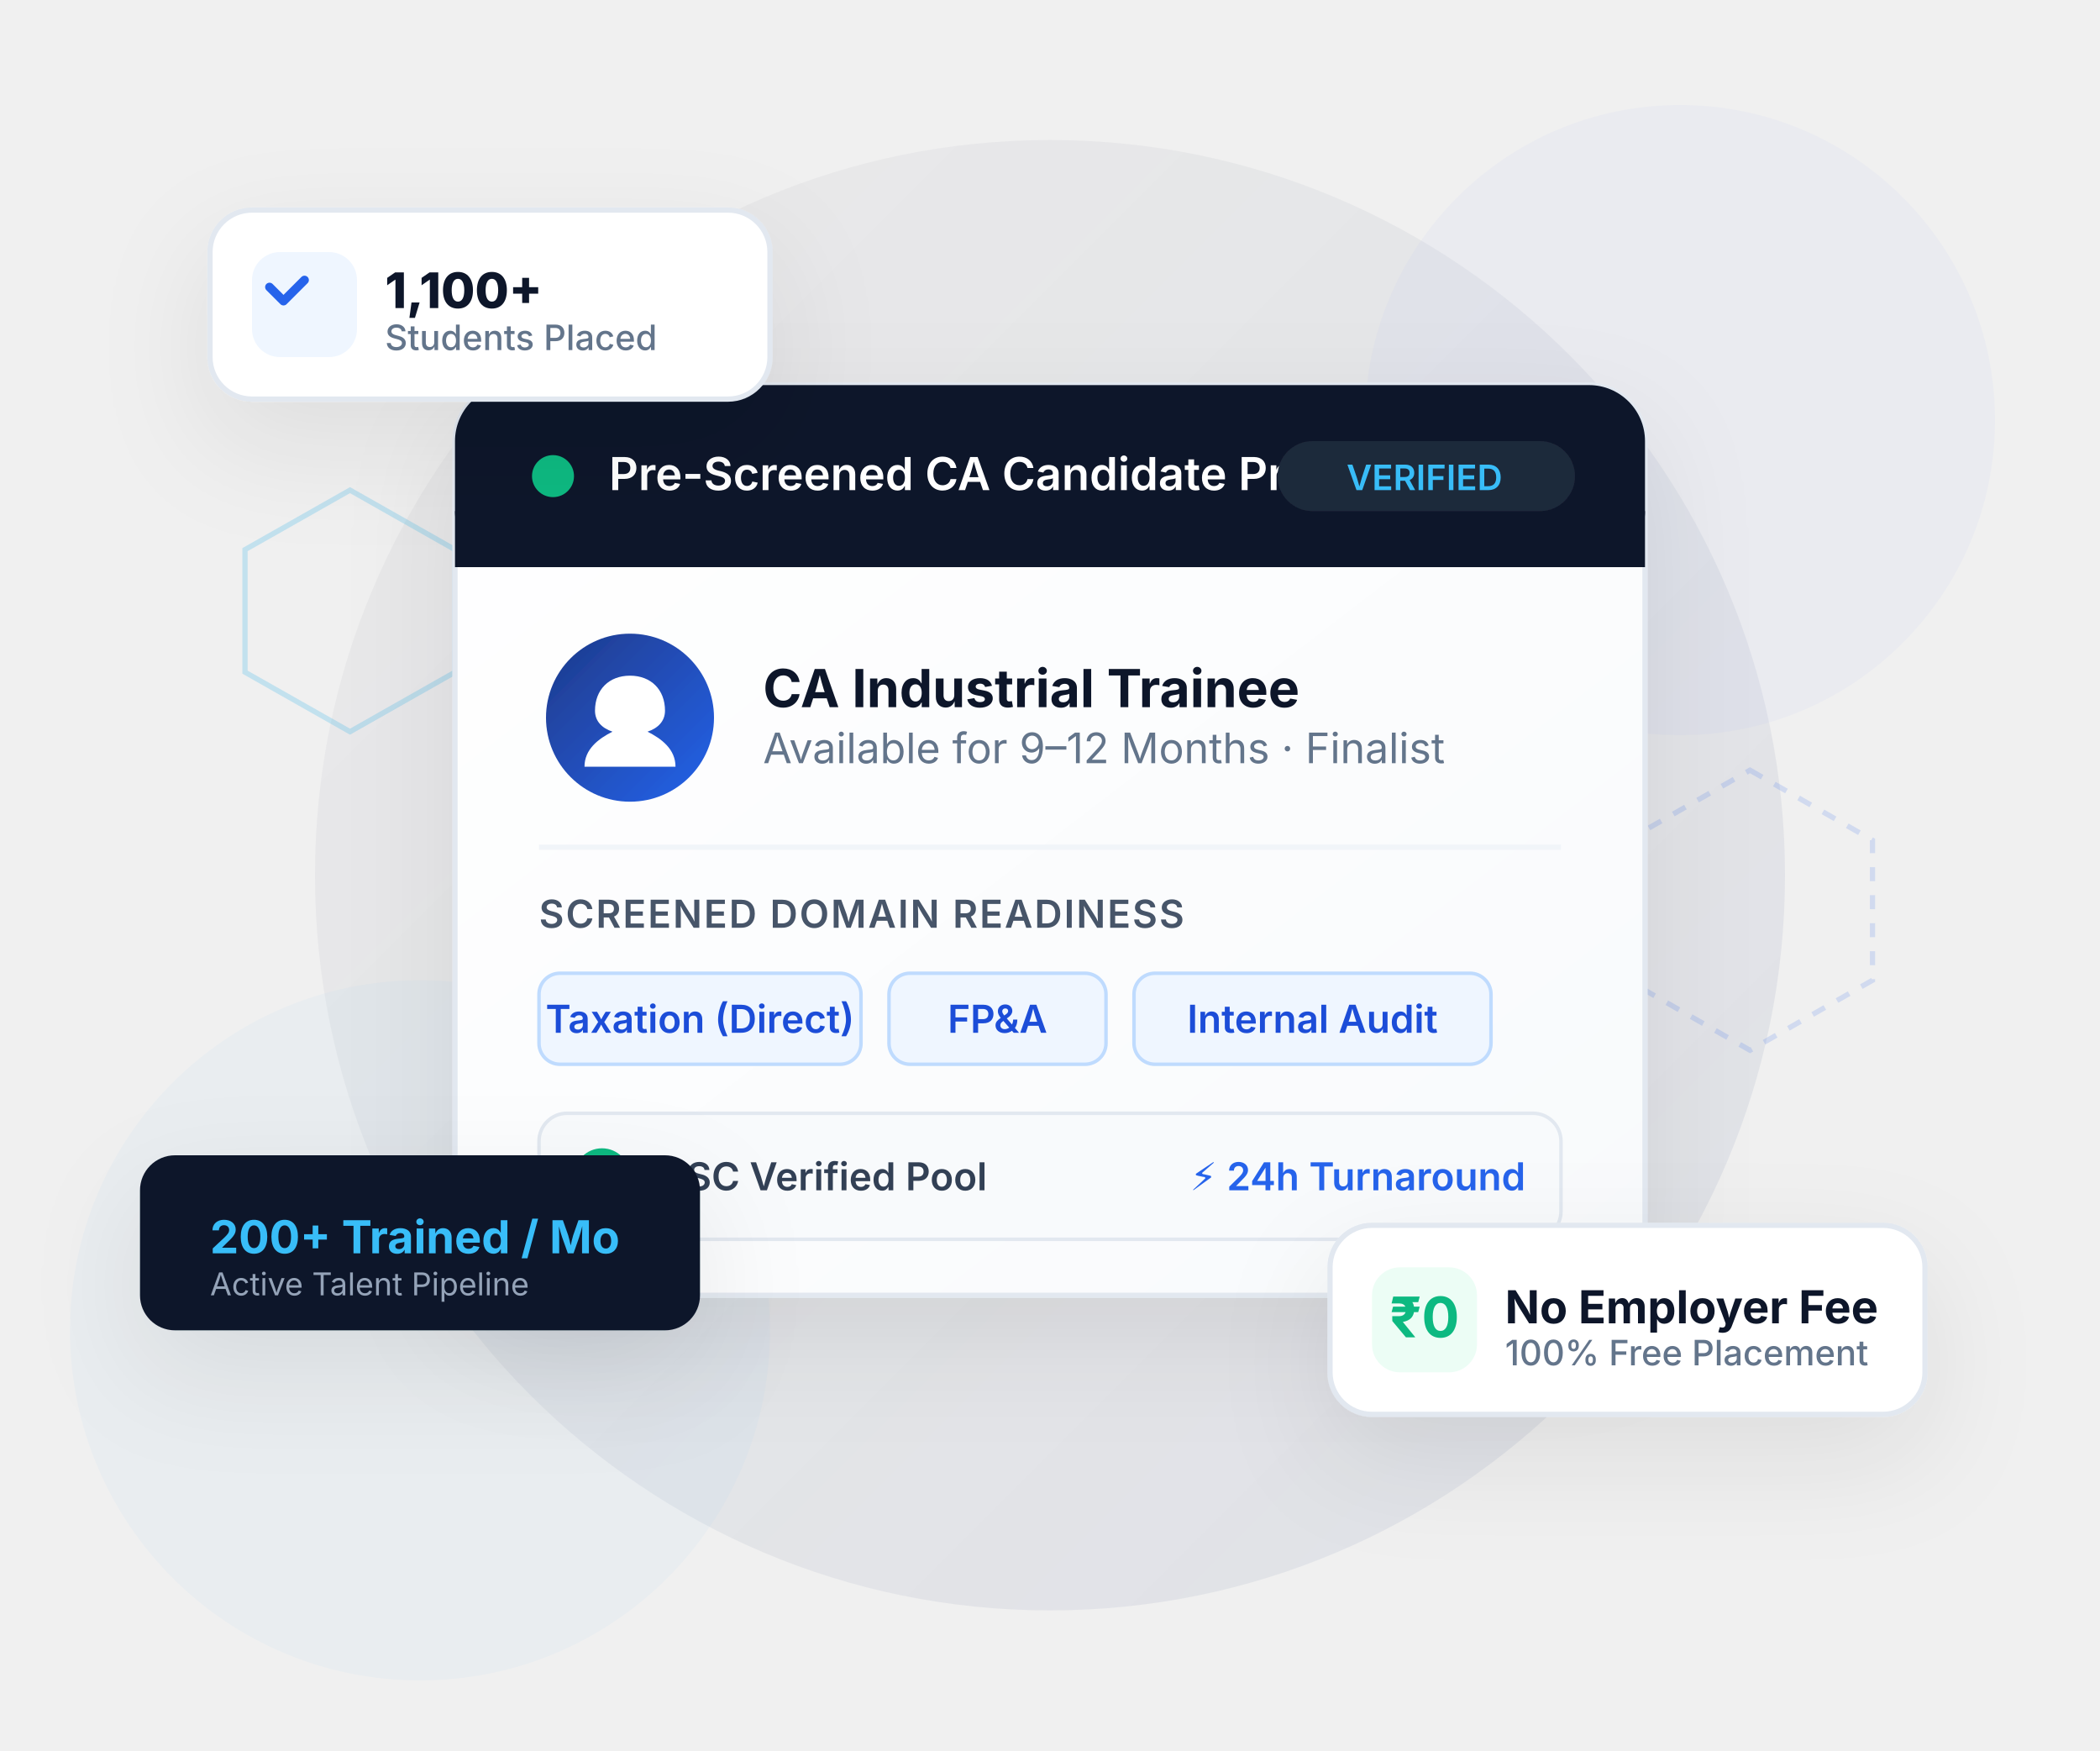
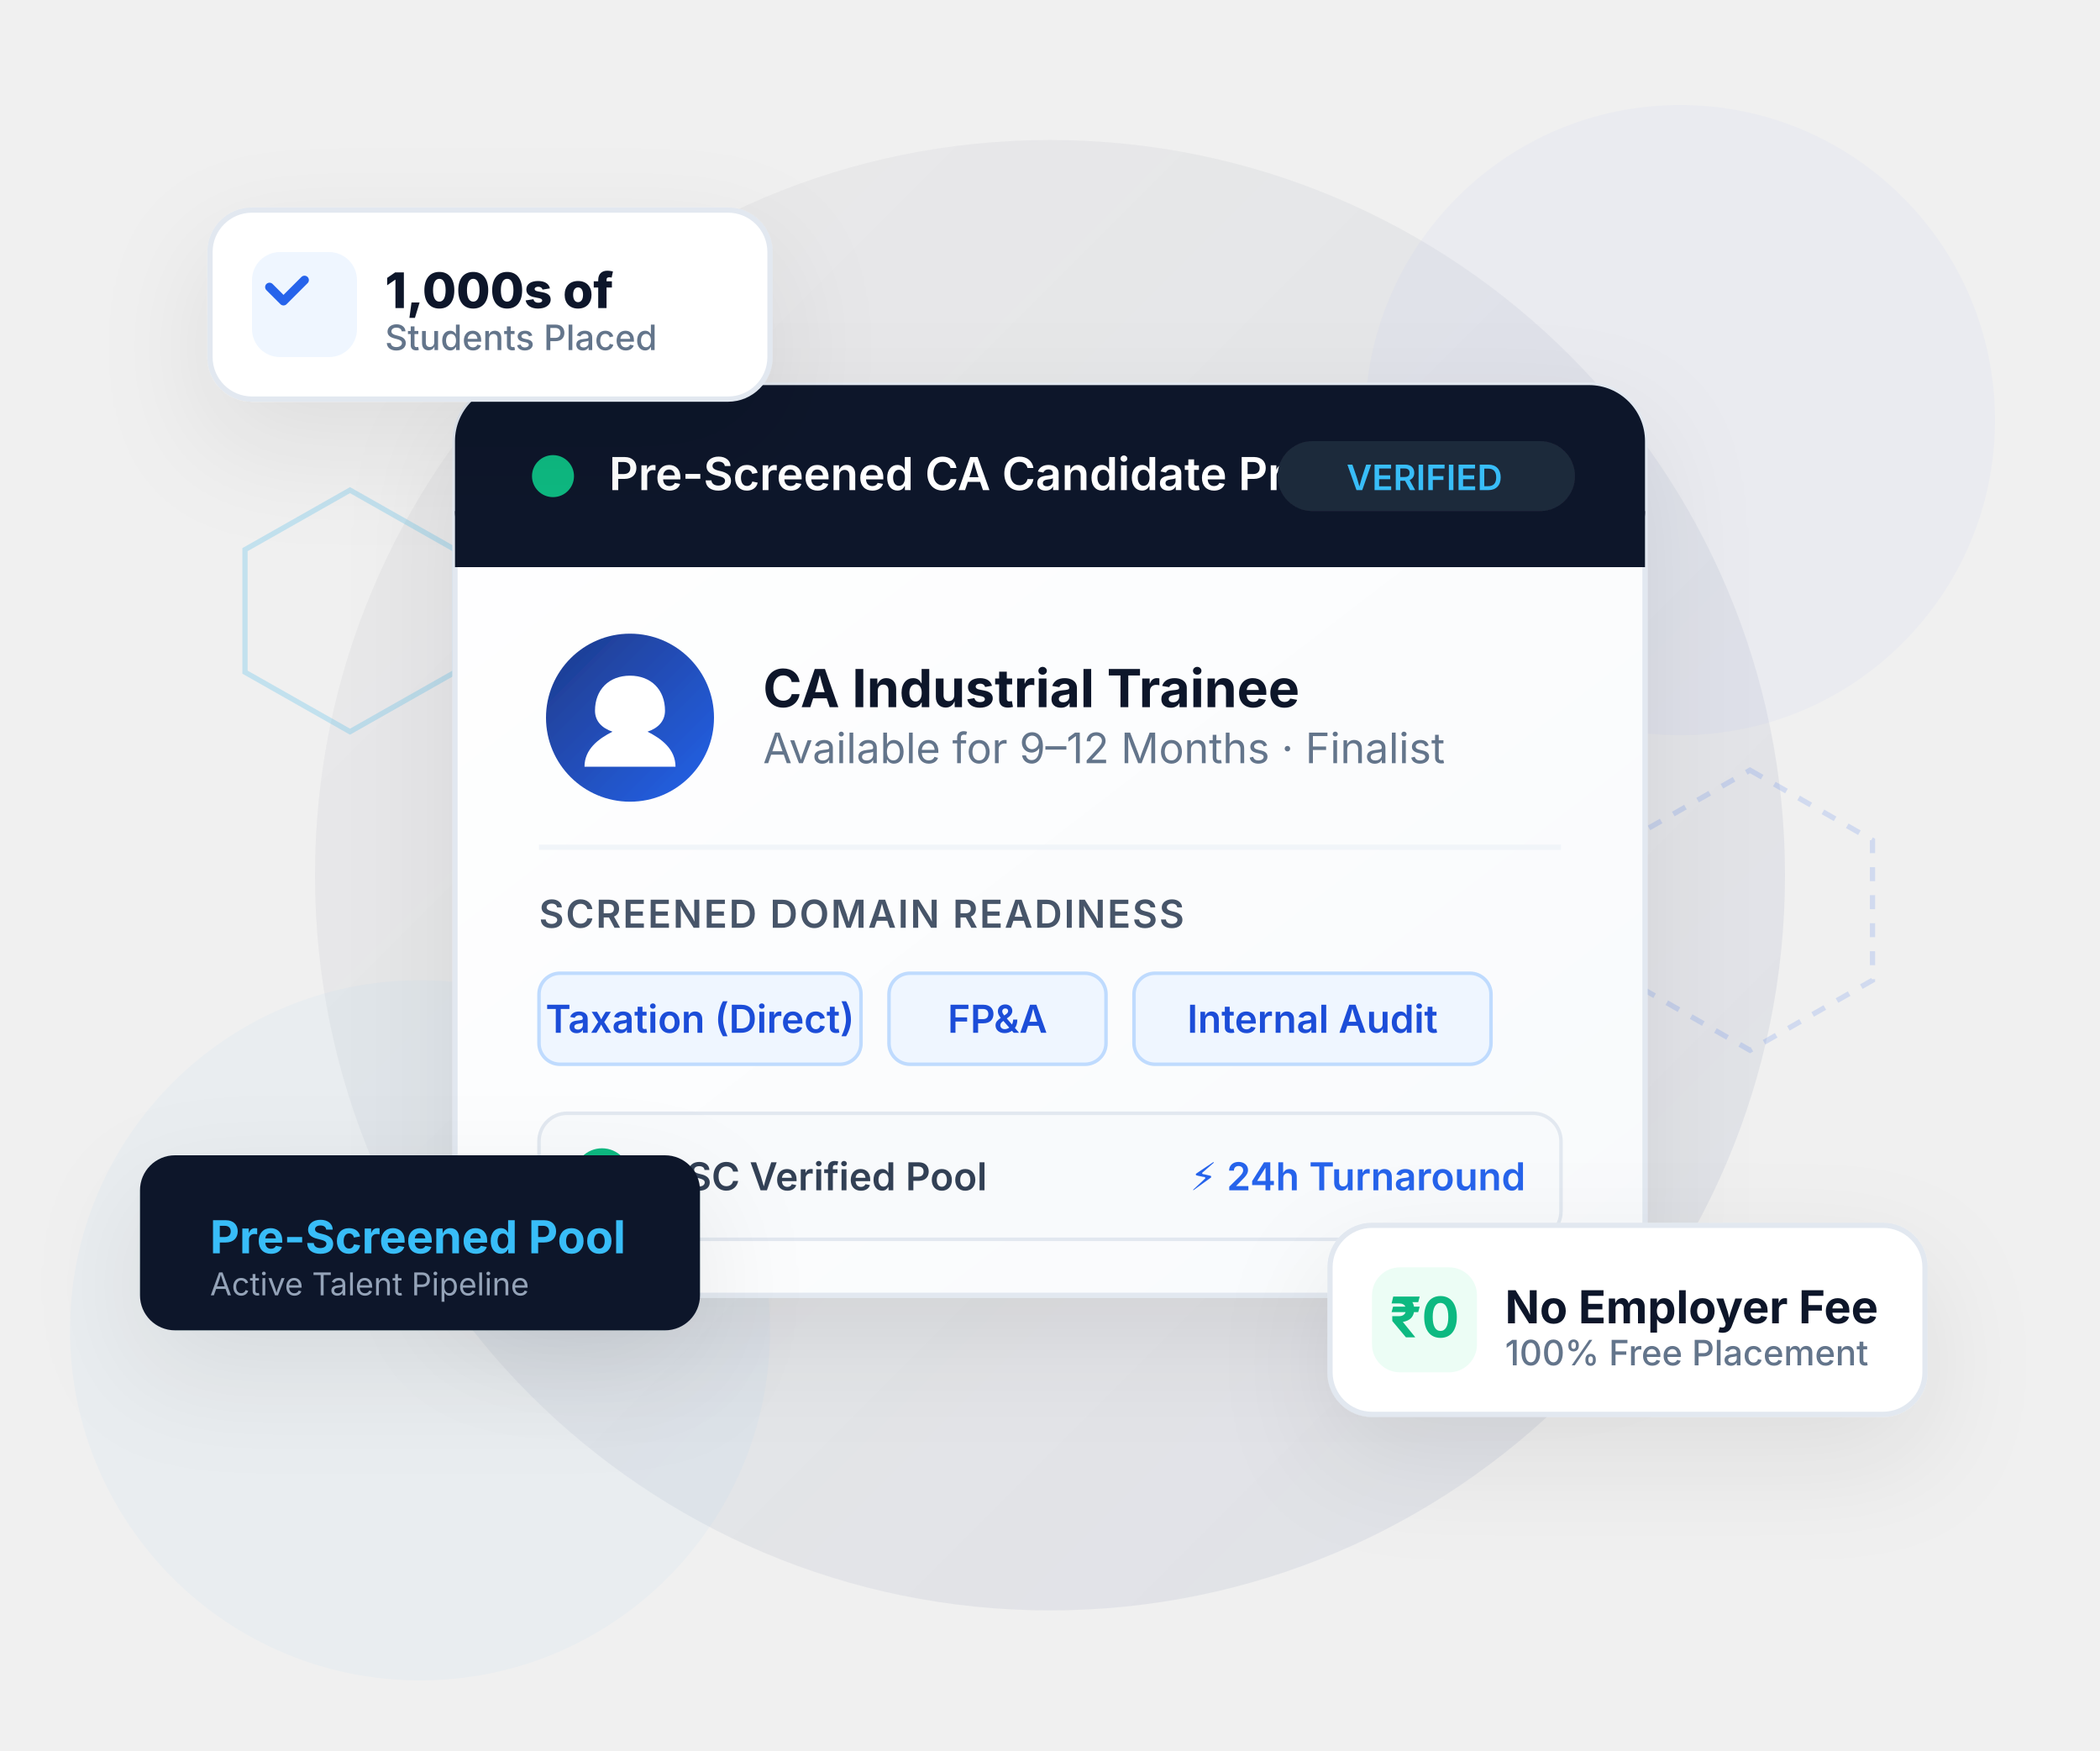
<svg xmlns="http://www.w3.org/2000/svg" width="600" height="500" viewBox="0 0 600 500" fill="none">
  <defs>
    <linearGradient id="bgGrad" x1="0%" y1="0%" x2="100%" y2="100%">
      <stop offset="0%" stop-color="#0F172A" stop-opacity="0.03" />
      <stop offset="100%" stop-color="#1E3A8A" stop-opacity="0.08" />
    </linearGradient>
    <linearGradient id="cardGrad" x1="0%" y1="0%" x2="100%" y2="100%">
      <stop offset="0%" stop-color="#FFFFFF" />
      <stop offset="100%" stop-color="#F8FAFC" />
    </linearGradient>
    <linearGradient id="primaryGrad" x1="0%" y1="0%" x2="100%" y2="100%">
      <stop offset="0%" stop-color="#1E3A8A" />
      <stop offset="100%" stop-color="#2563EB" />
    </linearGradient>
    <linearGradient id="cyanGrad" x1="0%" y1="0%" x2="100%" y2="0%">
      <stop offset="0%" stop-color="#2563EB" />
      <stop offset="100%" stop-color="#0EA5E9" />
    </linearGradient>
    <linearGradient id="greenGrad" x1="0%" y1="0%" x2="100%" y2="100%">
      <stop offset="0%" stop-color="#10B981" />
      <stop offset="100%" stop-color="#059669" />
    </linearGradient>
    <filter id="shadow" x="-10%" y="-10%" width="120%" height="120%" filterUnits="userSpaceOnUse">
      <feDropShadow dx="0" dy="12" stdDeviation="16" flood-color="#0F172A" flood-opacity="0.08" />
    </filter>
    <filter id="glow" x="-20%" y="-20%" width="140%" height="140%" filterUnits="userSpaceOnUse">
      <feDropShadow dx="0" dy="4" stdDeviation="8" flood-color="#2563EB" flood-opacity="0.25" />
    </filter>
  </defs>
  <circle cx="300" cy="250" r="210" fill="url(#bgGrad)" />
  <circle cx="480" cy="120" r="90" fill="#2563EB" fill-opacity="0.03" />
  <circle cx="120" cy="380" r="100" fill="#0EA5E9" fill-opacity="0.03" />
  <path d="M 500 220 L 535 240 L 535 280 L 500 300 L 465 280 L 465 240 Z" fill="none" stroke="#2563EB" stroke-width="1.5" stroke-opacity="0.15" stroke-dasharray="4 4" />
  <path d="M 100 140 L 130 157 L 130 192 L 100 209 L 70 192 L 70 157 Z" fill="none" stroke="#0EA5E9" stroke-width="1.5" stroke-opacity="0.2" />
  <path d="M 140 250 Q 240 180 300 240 T 460 250" fill="none" stroke="url(#cyanGrad)" stroke-width="2.5" stroke-dasharray="6 6" />
  <circle cx="210" cy="215" r="4" fill="#2563EB" filter="url(#glow)" />
  <circle cx="390" cy="265" r="4" fill="#0EA5E9" filter="url(#glow)" />
  <g filter="url(#shadow)" transform="translate(130, 110)">
    <rect width="340" height="260" rx="16" fill="url(#cardGrad)" stroke="#E2E8F0" stroke-width="1.5" />
    <rect width="340" height="52" rx="16" fill="#0F172A" />
    <rect y="36" width="340" height="16" fill="#0F172A" />
    <circle cx="28" cy="26" r="6" fill="#10B981" />
    <text x="44" y="30" font-family="system-ui, -apple-system, sans-serif" font-size="13" font-weight="600" fill="#FFFFFF">Pre-Screened CA Candidate Profile</text>
    <rect x="235" y="16" width="85" height="20" rx="10" fill="#1E293B" />
    <text x="277" y="30" font-family="system-ui, -apple-system, sans-serif" font-size="10" font-weight="600" fill="#38BDF8" text-anchor="middle">VERIFIED</text>
    <circle cx="50" cy="95" r="24" fill="url(#primaryGrad)" />
    <path d="M 50 83 C 44 83 40 87 40 93 C 40 96 42 98 45 99 C 41 101 37 104 37 109 L 63 109 C 63 104 59 101 55 99 C 58 98 60 96 60 93 C 60 87 56 83 50 83 Z" fill="#FFFFFF" />
    <text x="88" y="92" font-family="system-ui, -apple-system, sans-serif" font-size="15" font-weight="700" fill="#0F172A">CA Industrial Trainee</text>
    <text x="88" y="108" font-family="system-ui, -apple-system, sans-serif" font-size="12" fill="#64748B">Available for 9–12 Months · Finalist</text>
    <line x1="24" y1="132" x2="316" y2="132" stroke="#F1F5F9" stroke-width="1.5" />
    <text x="24" y="155" font-family="system-ui, -apple-system, sans-serif" font-size="11" font-weight="600" fill="#475569" letter-spacing="0.5">SCREENED DOMAIN READINESS</text>
    <rect x="24" y="168" width="92" height="26" rx="6" fill="#EFF6FF" stroke="#BFDBFE" stroke-width="1" />
    <text x="70" y="185" font-family="system-ui, -apple-system, sans-serif" font-size="11" font-weight="600" fill="#1D4ED8" text-anchor="middle">Taxation (Direct)</text>
    <rect x="124" y="168" width="62" height="26" rx="6" fill="#EFF6FF" stroke="#BFDBFE" stroke-width="1" />
    <text x="155" y="185" font-family="system-ui, -apple-system, sans-serif" font-size="11" font-weight="600" fill="#1D4ED8" text-anchor="middle">FP&amp;A</text>
    <rect x="194" y="168" width="102" height="26" rx="6" fill="#EFF6FF" stroke="#BFDBFE" stroke-width="1" />
    <text x="245" y="185" font-family="system-ui, -apple-system, sans-serif" font-size="11" font-weight="600" fill="#1D4ED8" text-anchor="middle">Internal Audit</text>
    <rect x="24" y="208" width="292" height="36" rx="8" fill="#F8FAFC" stroke="#E2E8F0" stroke-width="1" />
    <circle cx="42" cy="226" r="8" fill="#10B981" />
    <path d="M 38 226 L 41 229 L 46 223" fill="none" stroke="#FFFFFF" stroke-width="2" stroke-linecap="round" stroke-linejoin="round" />
    <text x="56" y="230" font-family="system-ui, -apple-system, sans-serif" font-size="11" font-weight="600" fill="#334155">MSC Verified Pool</text>
    <text x="210" y="230" font-family="system-ui, -apple-system, sans-serif" font-size="11" font-weight="600" fill="#2563EB">⚡ 24h Turnaround</text>
  </g>
  <g filter="url(#shadow)" transform="translate(60, 60)">
    <rect width="160" height="54" rx="12" fill="#FFFFFF" stroke="#E2E8F0" stroke-width="1.5" />
    <rect x="12" y="12" width="30" height="30" rx="8" fill="#EFF6FF" />
    <path d="M 27 20 L 21 26 L 17 22" fill="none" stroke="#2563EB" stroke-width="2.5" stroke-linecap="round" stroke-linejoin="round" />
-     <text x="50" y="28" font-family="system-ui, -apple-system, sans-serif" font-size="14" font-weight="800" fill="#0F172A">1,100+</text>
+     <text x="50" y="28" font-family="system-ui, -apple-system, sans-serif" font-size="14" font-weight="800" fill="#0F172A">1,000s of</text>
    <text x="50" y="40" font-family="system-ui, -apple-system, sans-serif" font-size="10" font-weight="500" fill="#64748B">Students Placed</text>
  </g>
  <g filter="url(#shadow)" transform="translate(380, 350)">
    <rect width="170" height="54" rx="12" fill="#FFFFFF" stroke="#E2E8F0" stroke-width="1.5" />
    <rect x="12" y="12" width="30" height="30" rx="8" fill="#ECFDF5" />
    <text x="27" y="32" font-family="system-ui, -apple-system, sans-serif" font-size="16" font-weight="700" fill="#10B981" text-anchor="middle">₹0</text>
    <text x="50" y="28" font-family="system-ui, -apple-system, sans-serif" font-size="13" font-weight="700" fill="#0F172A">No Employer Fee</text>
    <text x="50" y="40" font-family="system-ui, -apple-system, sans-serif" font-size="10" font-weight="500" fill="#64748B">100% Free Placement</text>
  </g>
  <g filter="url(#shadow)" transform="translate(40, 330)">
    <rect width="160" height="50" rx="10" fill="#0F172A" />
-     <text x="20" y="28" font-family="system-ui, -apple-system, sans-serif" font-size="13" font-weight="700" fill="#38BDF8">200+ Trained / Mo</text>
+     <text x="20" y="28" font-family="system-ui, -apple-system, sans-serif" font-size="13" font-weight="700" fill="#38BDF8">Pre-Screened Pool</text>
    <text x="20" y="40" font-family="system-ui, -apple-system, sans-serif" font-size="9" fill="#94A3B8">Active Talent Pipeline</text>
  </g>
</svg>
